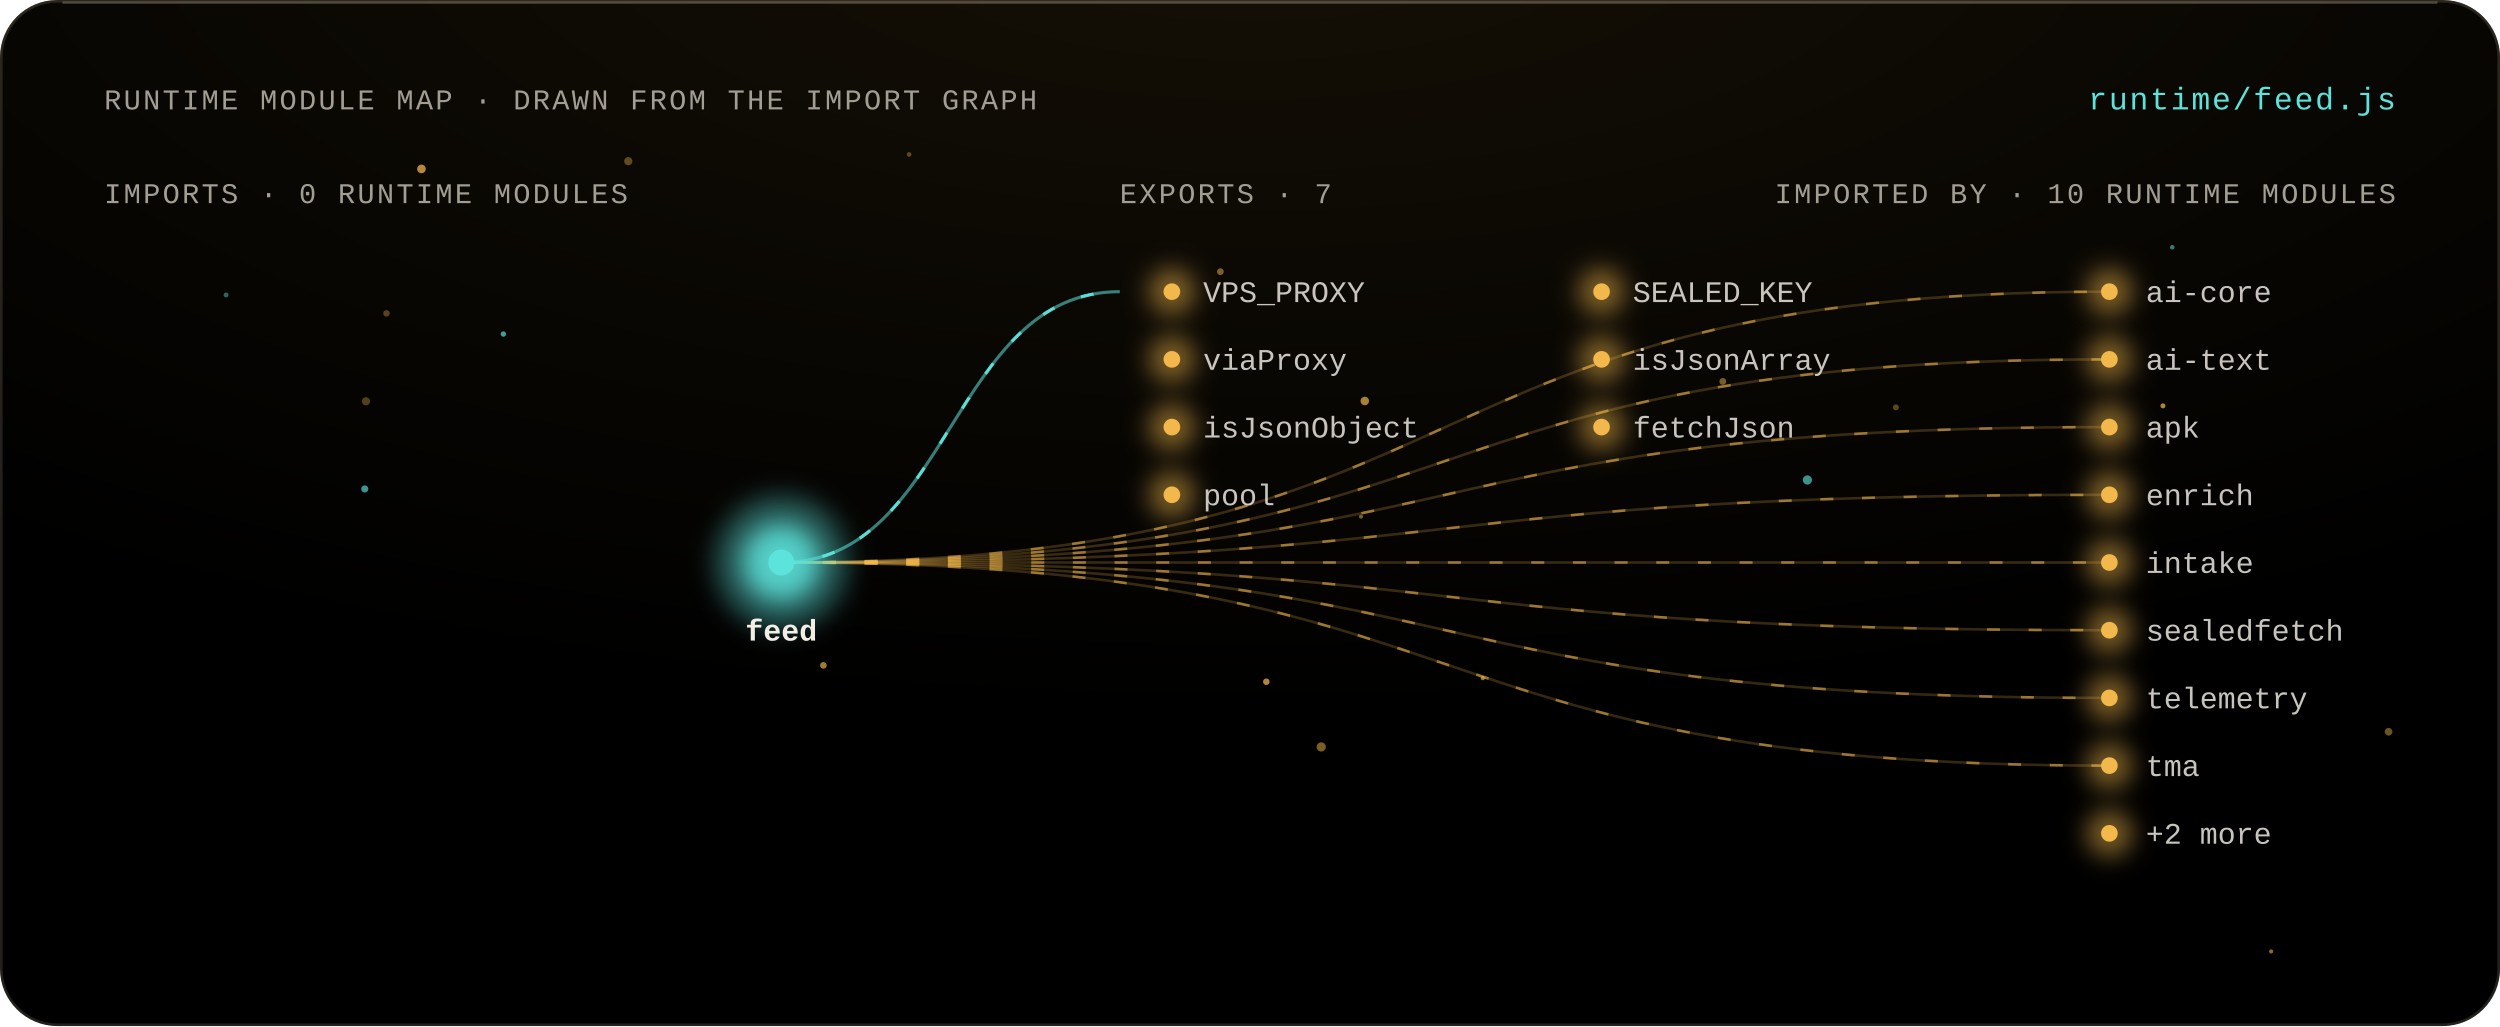
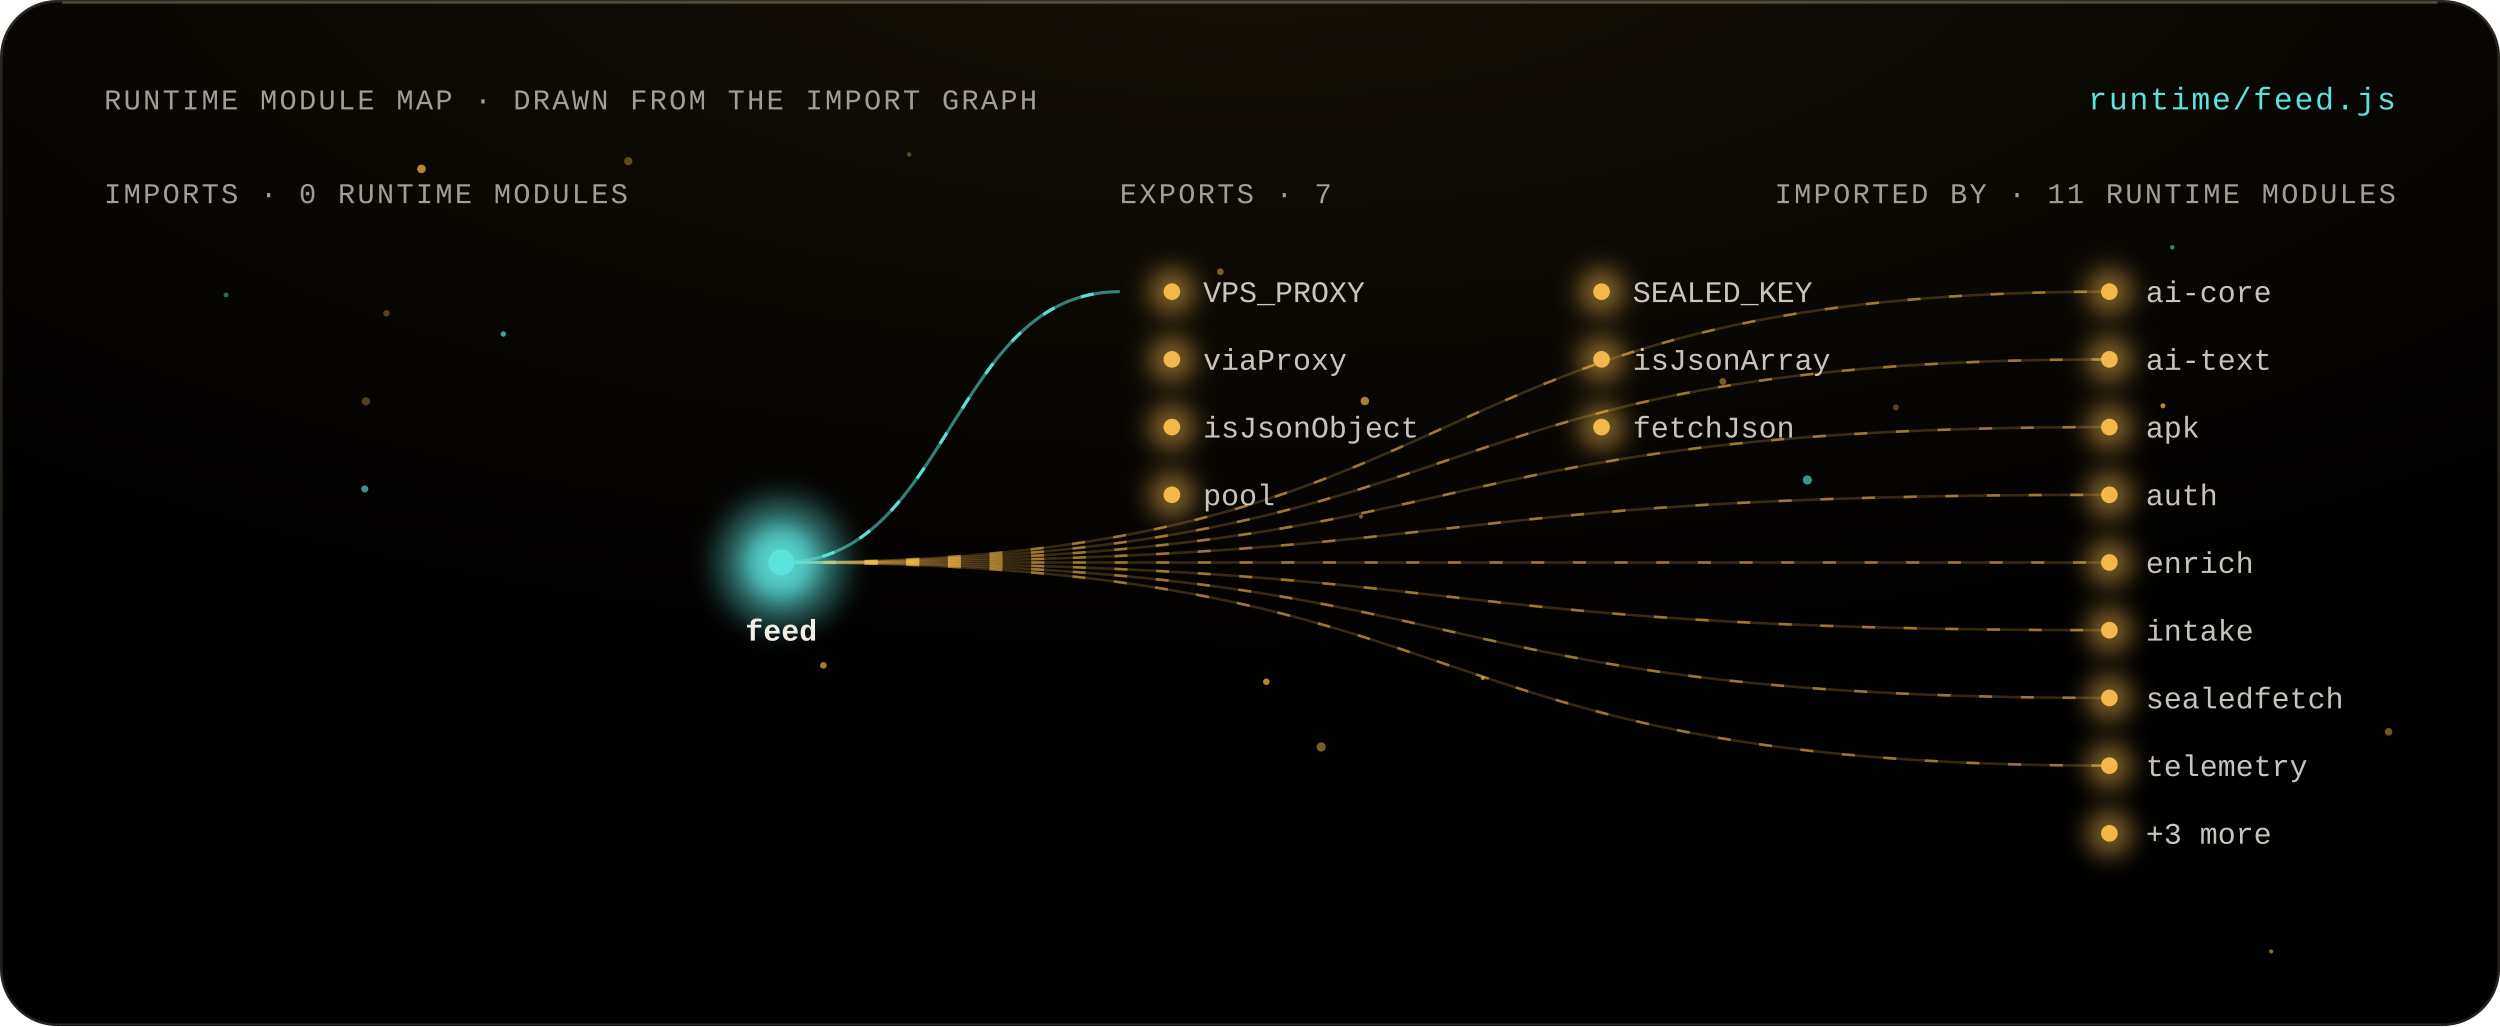
<svg xmlns="http://www.w3.org/2000/svg" viewBox="0 0 960 394" width="960" height="394" role="img" aria-labelledby="t">
  <style>
  text { font-family: 'Geist Mono', ui-monospace, 'Liberation Mono', Menlo, monospace; fill: #F2EEE6; }
  .m { fill: #A39E94; font-size: 11px; letter-spacing: .08em; }
  .l { font-size: 11.5px; }
  .h { font-size: 12px; fill: #5CE4DC; letter-spacing: .06em; }
  .flow { stroke-dasharray: 5 11; animation: flow 3s linear infinite; }
  @keyframes flow { to { stroke-dashoffset: -32; } }
  .breathe { animation: breathe 4.2s ease-in-out infinite; }
  @keyframes breathe { 50% { opacity: .38; } }
  .beat { animation: beat 2.6s ease-in-out infinite; transform-box: fill-box; transform-origin: center; }
  @keyframes beat { 50% { opacity: .55; transform: scale(1.35); } }
  .spin { transform-box: fill-box; transform-origin: center; animation: spin 48s linear infinite; }
  .spin-r { transform-box: fill-box; transform-origin: center; animation: spin 64s linear infinite reverse; }
  @keyframes spin { to { transform: rotate(360deg); } }
  @media (prefers-reduced-motion: reduce) { * { animation: none !important; } }
</style>
  <defs>
    <filter id="bloom" x="-80%" y="-80%" width="260%" height="260%">
      <feGaussianBlur stdDeviation="4.5" />
    </filter>
    <filter id="soft" x="-30%" y="-30%" width="160%" height="160%">
      <feGaussianBlur stdDeviation="1.4" />
    </filter>
    <radialGradient id="key" cx="50%" cy="-10%" r="80%">
      <stop offset="0" stop-color="#F2B84B" stop-opacity=".09" />
      <stop offset="1" stop-color="#F2B84B" stop-opacity="0" />
    </radialGradient>
    <linearGradient id="pair" x1="0" x2="1">
      <stop offset="0" stop-color="#F2B84B" />
      <stop offset="1" stop-color="#5CE4DC" />
    </linearGradient>
  </defs>
  <rect width="960" height="394" rx="22" fill="#000" />
  <rect width="960" height="394" rx="22" fill="url(#key)" />
  <rect x=".5" y=".5" width="959" height="393" rx="21.5" fill="none" stroke="rgba(255,232,196,.14)" />
  <path d="M 24 1 H 936" stroke="rgba(255,238,208,.22)" stroke-width="1" />
  <g>
    <circle cx="316.18" cy="255.5" r="1.28" fill="#F2B84B" opacity="0.67" class="breathe" style="animation-delay:-0.42s" />
    <circle cx="694.04" cy="184.31" r="1.77" fill="#5CE4DC" opacity="0.63" class="breathe" style="animation-delay:-3.76s" />
    <circle cx="507.34" cy="286.82" r="1.77" fill="#F2B84B" opacity="0.51" class="breathe" style="animation-delay:-0.54s" />
    <circle cx="661.56" cy="146.47" r="1.32" fill="#F2B84B" opacity="0.48" class="breathe" style="animation-delay:-2.43s" />
    <circle cx="728.02" cy="156.42" r="1.14" fill="#F2B84B" opacity="0.36" class="breathe" style="animation-delay:-3.91s" />
    <circle cx="193.29" cy="128.27" r="1.03" fill="#5CE4DC" opacity="0.69" class="breathe" style="animation-delay:-3.61s" />
    <circle cx="86.81" cy="113.26" r="0.95" fill="#5CE4DC" opacity="0.43" class="breathe" style="animation-delay:-0.93s" />
    <circle cx="834.14" cy="94.95" r="0.87" fill="#5CE4DC" opacity="0.53" class="breathe" style="animation-delay:-3.71s" />
    <circle cx="241.25" cy="61.89" r="1.58" fill="#F2B84B" opacity="0.37" class="breathe" style="animation-delay:-0.28s" />
    <circle cx="522.62" cy="198.38" r="0.79" fill="#F2B84B" opacity="0.5" class="breathe" style="animation-delay:-1.85s" />
    <circle cx="349.09" cy="59.31" r="0.9" fill="#F2B84B" opacity="0.35" class="breathe" style="animation-delay:-2.37s" />
    <circle cx="148.4" cy="120.33" r="1.25" fill="#F2B84B" opacity="0.34" class="breathe" style="animation-delay:-1.06s" />
    <circle cx="569.39" cy="260.41" r="0.81" fill="#F2B84B" opacity="0.65" class="breathe" style="animation-delay:-2.59s" />
    <circle cx="161.84" cy="64.87" r="1.66" fill="#F2B84B" opacity="0.73" class="breathe" style="animation-delay:-2.42s" />
    <circle cx="830.57" cy="155.84" r="0.97" fill="#F2B84B" opacity="0.71" class="breathe" style="animation-delay:-0.55s" />
    <circle cx="140.07" cy="187.75" r="1.37" fill="#5CE4DC" opacity="0.65" class="breathe" style="animation-delay:-0.17s" />
    <circle cx="486.27" cy="261.79" r="1.26" fill="#F2B84B" opacity="0.73" class="breathe" style="animation-delay:-2.03s" />
    <circle cx="468.62" cy="104.32" r="1.29" fill="#F2B84B" opacity="0.5" class="breathe" style="animation-delay:-1.33s" />
    <circle cx="917.21" cy="280.99" r="1.48" fill="#F2B84B" opacity="0.45" class="breathe" style="animation-delay:-1.68s" />
    <circle cx="524.08" cy="153.98" r="1.63" fill="#F2B84B" opacity="0.69" class="breathe" style="animation-delay:-1.15s" />
    <circle cx="140.53" cy="154.1" r="1.57" fill="#F2B84B" opacity="0.33" class="breathe" style="animation-delay:-1.53s" />
    <circle cx="872.13" cy="365.35" r="0.8" fill="#F2B84B" opacity="0.58" class="breathe" style="animation-delay:-2.12s" />
  </g>
  <text x="40" y="42" class="m" text-anchor="start">RUNTIME MODULE MAP · DRAWN FROM THE IMPORT GRAPH</text>
  <text x="920" y="42" class="h" text-anchor="end">runtime/feed.js</text>
  <text x="40" y="78" class="m" text-anchor="start">IMPORTS · 0 RUNTIME MODULES</text>
  <text x="430" y="78" class="m" text-anchor="start">EXPORTS · 7</text>
-   <text x="920" y="78" class="m" text-anchor="end">IMPORTED BY · 10 RUNTIME MODULES</text>
+   <text x="920" y="78" class="m" text-anchor="end">IMPORTED BY · 11 RUNTIME MODULES</text>
  <path d="M 300 216 C 580.5 216, 529.5 112, 810 112" fill="none" stroke="#F2B84B" stroke-opacity="0.22" stroke-width="1" />
  <path d="M 300 216 C 580.5 216, 529.5 112, 810 112" fill="none" stroke="#F2B84B" stroke-opacity="0.55" stroke-width="1" class="flow" />
  <g>
    <circle cx="810" cy="112" r="9" fill="#F2B84B" opacity="0.5" filter="url(#bloom)" class="breathe" style="animation-delay:-2.62s" />
    <circle cx="810" cy="112" r="3.2" fill="#F2B84B" />
  </g>
  <text x="824" y="116" class="l" text-anchor="start" fill="#F2EEE6" fill-opacity=".82">ai-core</text>
  <path d="M 300 216 C 580.5 216, 529.5 138, 810 138" fill="none" stroke="#F2B84B" stroke-opacity="0.22" stroke-width="1" />
  <path d="M 300 216 C 580.5 216, 529.5 138, 810 138" fill="none" stroke="#F2B84B" stroke-opacity="0.55" stroke-width="1" class="flow" />
  <g>
    <circle cx="810" cy="138" r="9" fill="#F2B84B" opacity="0.5" filter="url(#bloom)" class="breathe" style="animation-delay:-2.1s" />
    <circle cx="810" cy="138" r="3.2" fill="#F2B84B" />
  </g>
  <text x="824" y="142" class="l" text-anchor="start" fill="#F2EEE6" fill-opacity=".82">ai-text</text>
  <path d="M 300 216 C 580.5 216, 529.5 164, 810 164" fill="none" stroke="#F2B84B" stroke-opacity="0.22" stroke-width="1" />
  <path d="M 300 216 C 580.5 216, 529.5 164, 810 164" fill="none" stroke="#F2B84B" stroke-opacity="0.55" stroke-width="1" class="flow" />
  <g>
    <circle cx="810" cy="164" r="9" fill="#F2B84B" opacity="0.5" filter="url(#bloom)" class="breathe" style="animation-delay:-1.32s" />
    <circle cx="810" cy="164" r="3.2" fill="#F2B84B" />
  </g>
  <text x="824" y="168" class="l" text-anchor="start" fill="#F2EEE6" fill-opacity=".82">apk</text>
  <path d="M 300 216 C 580.5 216, 529.5 190, 810 190" fill="none" stroke="#F2B84B" stroke-opacity="0.22" stroke-width="1" />
  <path d="M 300 216 C 580.5 216, 529.5 190, 810 190" fill="none" stroke="#F2B84B" stroke-opacity="0.55" stroke-width="1" class="flow" />
  <g>
    <circle cx="810" cy="190" r="9" fill="#F2B84B" opacity="0.5" filter="url(#bloom)" class="breathe" style="animation-delay:-2.59s" />
    <circle cx="810" cy="190" r="3.2" fill="#F2B84B" />
  </g>
-   <text x="824" y="194" class="l" text-anchor="start" fill="#F2EEE6" fill-opacity=".82">enrich</text>
+   <text x="824" y="194" class="l" text-anchor="start" fill="#F2EEE6" fill-opacity=".82">auth</text>
  <path d="M 300 216 C 580.5 216, 529.5 216, 810 216" fill="none" stroke="#F2B84B" stroke-opacity="0.22" stroke-width="1" />
  <path d="M 300 216 C 580.5 216, 529.5 216, 810 216" fill="none" stroke="#F2B84B" stroke-opacity="0.55" stroke-width="1" class="flow" />
  <g>
    <circle cx="810" cy="216" r="9" fill="#F2B84B" opacity="0.5" filter="url(#bloom)" class="breathe" style="animation-delay:-3.35s" />
    <circle cx="810" cy="216" r="3.2" fill="#F2B84B" />
  </g>
-   <text x="824" y="220" class="l" text-anchor="start" fill="#F2EEE6" fill-opacity=".82">intake</text>
+   <text x="824" y="220" class="l" text-anchor="start" fill="#F2EEE6" fill-opacity=".82">enrich</text>
  <path d="M 300 216 C 580.5 216, 529.5 242, 810 242" fill="none" stroke="#F2B84B" stroke-opacity="0.22" stroke-width="1" />
  <path d="M 300 216 C 580.5 216, 529.5 242, 810 242" fill="none" stroke="#F2B84B" stroke-opacity="0.55" stroke-width="1" class="flow" />
  <g>
    <circle cx="810" cy="242" r="9" fill="#F2B84B" opacity="0.5" filter="url(#bloom)" class="breathe" style="animation-delay:-0.4s" />
    <circle cx="810" cy="242" r="3.2" fill="#F2B84B" />
  </g>
-   <text x="824" y="246" class="l" text-anchor="start" fill="#F2EEE6" fill-opacity=".82">sealedfetch</text>
+   <text x="824" y="246" class="l" text-anchor="start" fill="#F2EEE6" fill-opacity=".82">intake</text>
  <path d="M 300 216 C 580.5 216, 529.5 268, 810 268" fill="none" stroke="#F2B84B" stroke-opacity="0.22" stroke-width="1" />
  <path d="M 300 216 C 580.5 216, 529.5 268, 810 268" fill="none" stroke="#F2B84B" stroke-opacity="0.55" stroke-width="1" class="flow" />
  <g>
    <circle cx="810" cy="268" r="9" fill="#F2B84B" opacity="0.5" filter="url(#bloom)" class="breathe" style="animation-delay:-0.54s" />
    <circle cx="810" cy="268" r="3.2" fill="#F2B84B" />
  </g>
-   <text x="824" y="272" class="l" text-anchor="start" fill="#F2EEE6" fill-opacity=".82">telemetry</text>
+   <text x="824" y="272" class="l" text-anchor="start" fill="#F2EEE6" fill-opacity=".82">sealedfetch</text>
  <path d="M 300 216 C 580.5 216, 529.5 294, 810 294" fill="none" stroke="#F2B84B" stroke-opacity="0.22" stroke-width="1" />
  <path d="M 300 216 C 580.5 216, 529.5 294, 810 294" fill="none" stroke="#F2B84B" stroke-opacity="0.55" stroke-width="1" class="flow" />
  <g>
    <circle cx="810" cy="294" r="9" fill="#F2B84B" opacity="0.5" filter="url(#bloom)" class="breathe" style="animation-delay:-3.91s" />
    <circle cx="810" cy="294" r="3.2" fill="#F2B84B" />
  </g>
-   <text x="824" y="298" class="l" text-anchor="start" fill="#F2EEE6" fill-opacity=".82">tma</text>
+   <text x="824" y="298" class="l" text-anchor="start" fill="#F2EEE6" fill-opacity=".82">telemetry</text>
  <g>
    <circle cx="810" cy="320" r="9" fill="#F2B84B" opacity="0.5" filter="url(#bloom)" class="breathe" style="animation-delay:-2.89s" />
    <circle cx="810" cy="320" r="3.2" fill="#F2B84B" />
  </g>
-   <text x="824" y="324" class="l" text-anchor="start" fill="#F2EEE6" fill-opacity=".82">+2 more</text>
+   <text x="824" y="324" class="l" text-anchor="start" fill="#F2EEE6" fill-opacity=".82">+3 more</text>
  <circle cx="300" cy="216" r="26" fill="#5CE4DC" opacity=".35" filter="url(#bloom)" class="beat" />
  <g>
    <circle cx="300" cy="216" r="15" fill="#5CE4DC" opacity="0.85" filter="url(#bloom)" class="beat" style="animation-delay:-0s" />
    <circle cx="300" cy="216" r="5" fill="#5CE4DC" />
  </g>
  <text x="300" y="246" class="l" text-anchor="middle" fill="#5CE4DC" font-weight="700" font-size="13">feed</text>
  <path d="M 300 216 C 365 216, 365 112, 430 112" fill="none" stroke="#5CE4DC" stroke-opacity="0.55" stroke-width="1.2" />
  <path d="M 300 216 C 365 216, 365 112, 430 112" fill="none" stroke="#5CE4DC" stroke-opacity="0.95" stroke-width="1.2" class="flow" />
  <g>
    <circle cx="450" cy="112" r="9" fill="#F2B84B" opacity="0.5" filter="url(#bloom)" class="breathe" style="animation-delay:-1.87s" />
    <circle cx="450" cy="112" r="3.2" fill="#F2B84B" />
  </g>
  <text x="462" y="116" class="l" text-anchor="start" fill="#F2EEE6" fill-opacity=".82">VPS_PROXY</text>
  <g>
    <circle cx="615" cy="112" r="9" fill="#F2B84B" opacity="0.5" filter="url(#bloom)" class="breathe" style="animation-delay:-3.04s" />
    <circle cx="615" cy="112" r="3.2" fill="#F2B84B" />
  </g>
  <text x="627" y="116" class="l" text-anchor="start" fill="#F2EEE6" fill-opacity=".82">SEALED_KEY</text>
  <g>
    <circle cx="450" cy="138" r="9" fill="#F2B84B" opacity="0.5" filter="url(#bloom)" class="breathe" style="animation-delay:-3.58s" />
    <circle cx="450" cy="138" r="3.2" fill="#F2B84B" />
  </g>
  <text x="462" y="142" class="l" text-anchor="start" fill="#F2EEE6" fill-opacity=".82">viaProxy</text>
  <g>
    <circle cx="615" cy="138" r="9" fill="#F2B84B" opacity="0.5" filter="url(#bloom)" class="breathe" style="animation-delay:-2.35s" />
    <circle cx="615" cy="138" r="3.2" fill="#F2B84B" />
  </g>
  <text x="627" y="142" class="l" text-anchor="start" fill="#F2EEE6" fill-opacity=".82">isJsonArray</text>
  <g>
    <circle cx="450" cy="164" r="9" fill="#F2B84B" opacity="0.5" filter="url(#bloom)" class="breathe" style="animation-delay:-3.89s" />
    <circle cx="450" cy="164" r="3.2" fill="#F2B84B" />
  </g>
  <text x="462" y="168" class="l" text-anchor="start" fill="#F2EEE6" fill-opacity=".82">isJsonObject</text>
  <g>
    <circle cx="615" cy="164" r="9" fill="#F2B84B" opacity="0.5" filter="url(#bloom)" class="breathe" style="animation-delay:-2.11s" />
    <circle cx="615" cy="164" r="3.2" fill="#F2B84B" />
  </g>
  <text x="627" y="168" class="l" text-anchor="start" fill="#F2EEE6" fill-opacity=".82">fetchJson</text>
  <g>
    <circle cx="450" cy="190" r="9" fill="#F2B84B" opacity="0.5" filter="url(#bloom)" class="breathe" style="animation-delay:-2.91s" />
    <circle cx="450" cy="190" r="3.2" fill="#F2B84B" />
  </g>
  <text x="462" y="194" class="l" text-anchor="start" fill="#F2EEE6" fill-opacity=".82">pool</text>
</svg>
